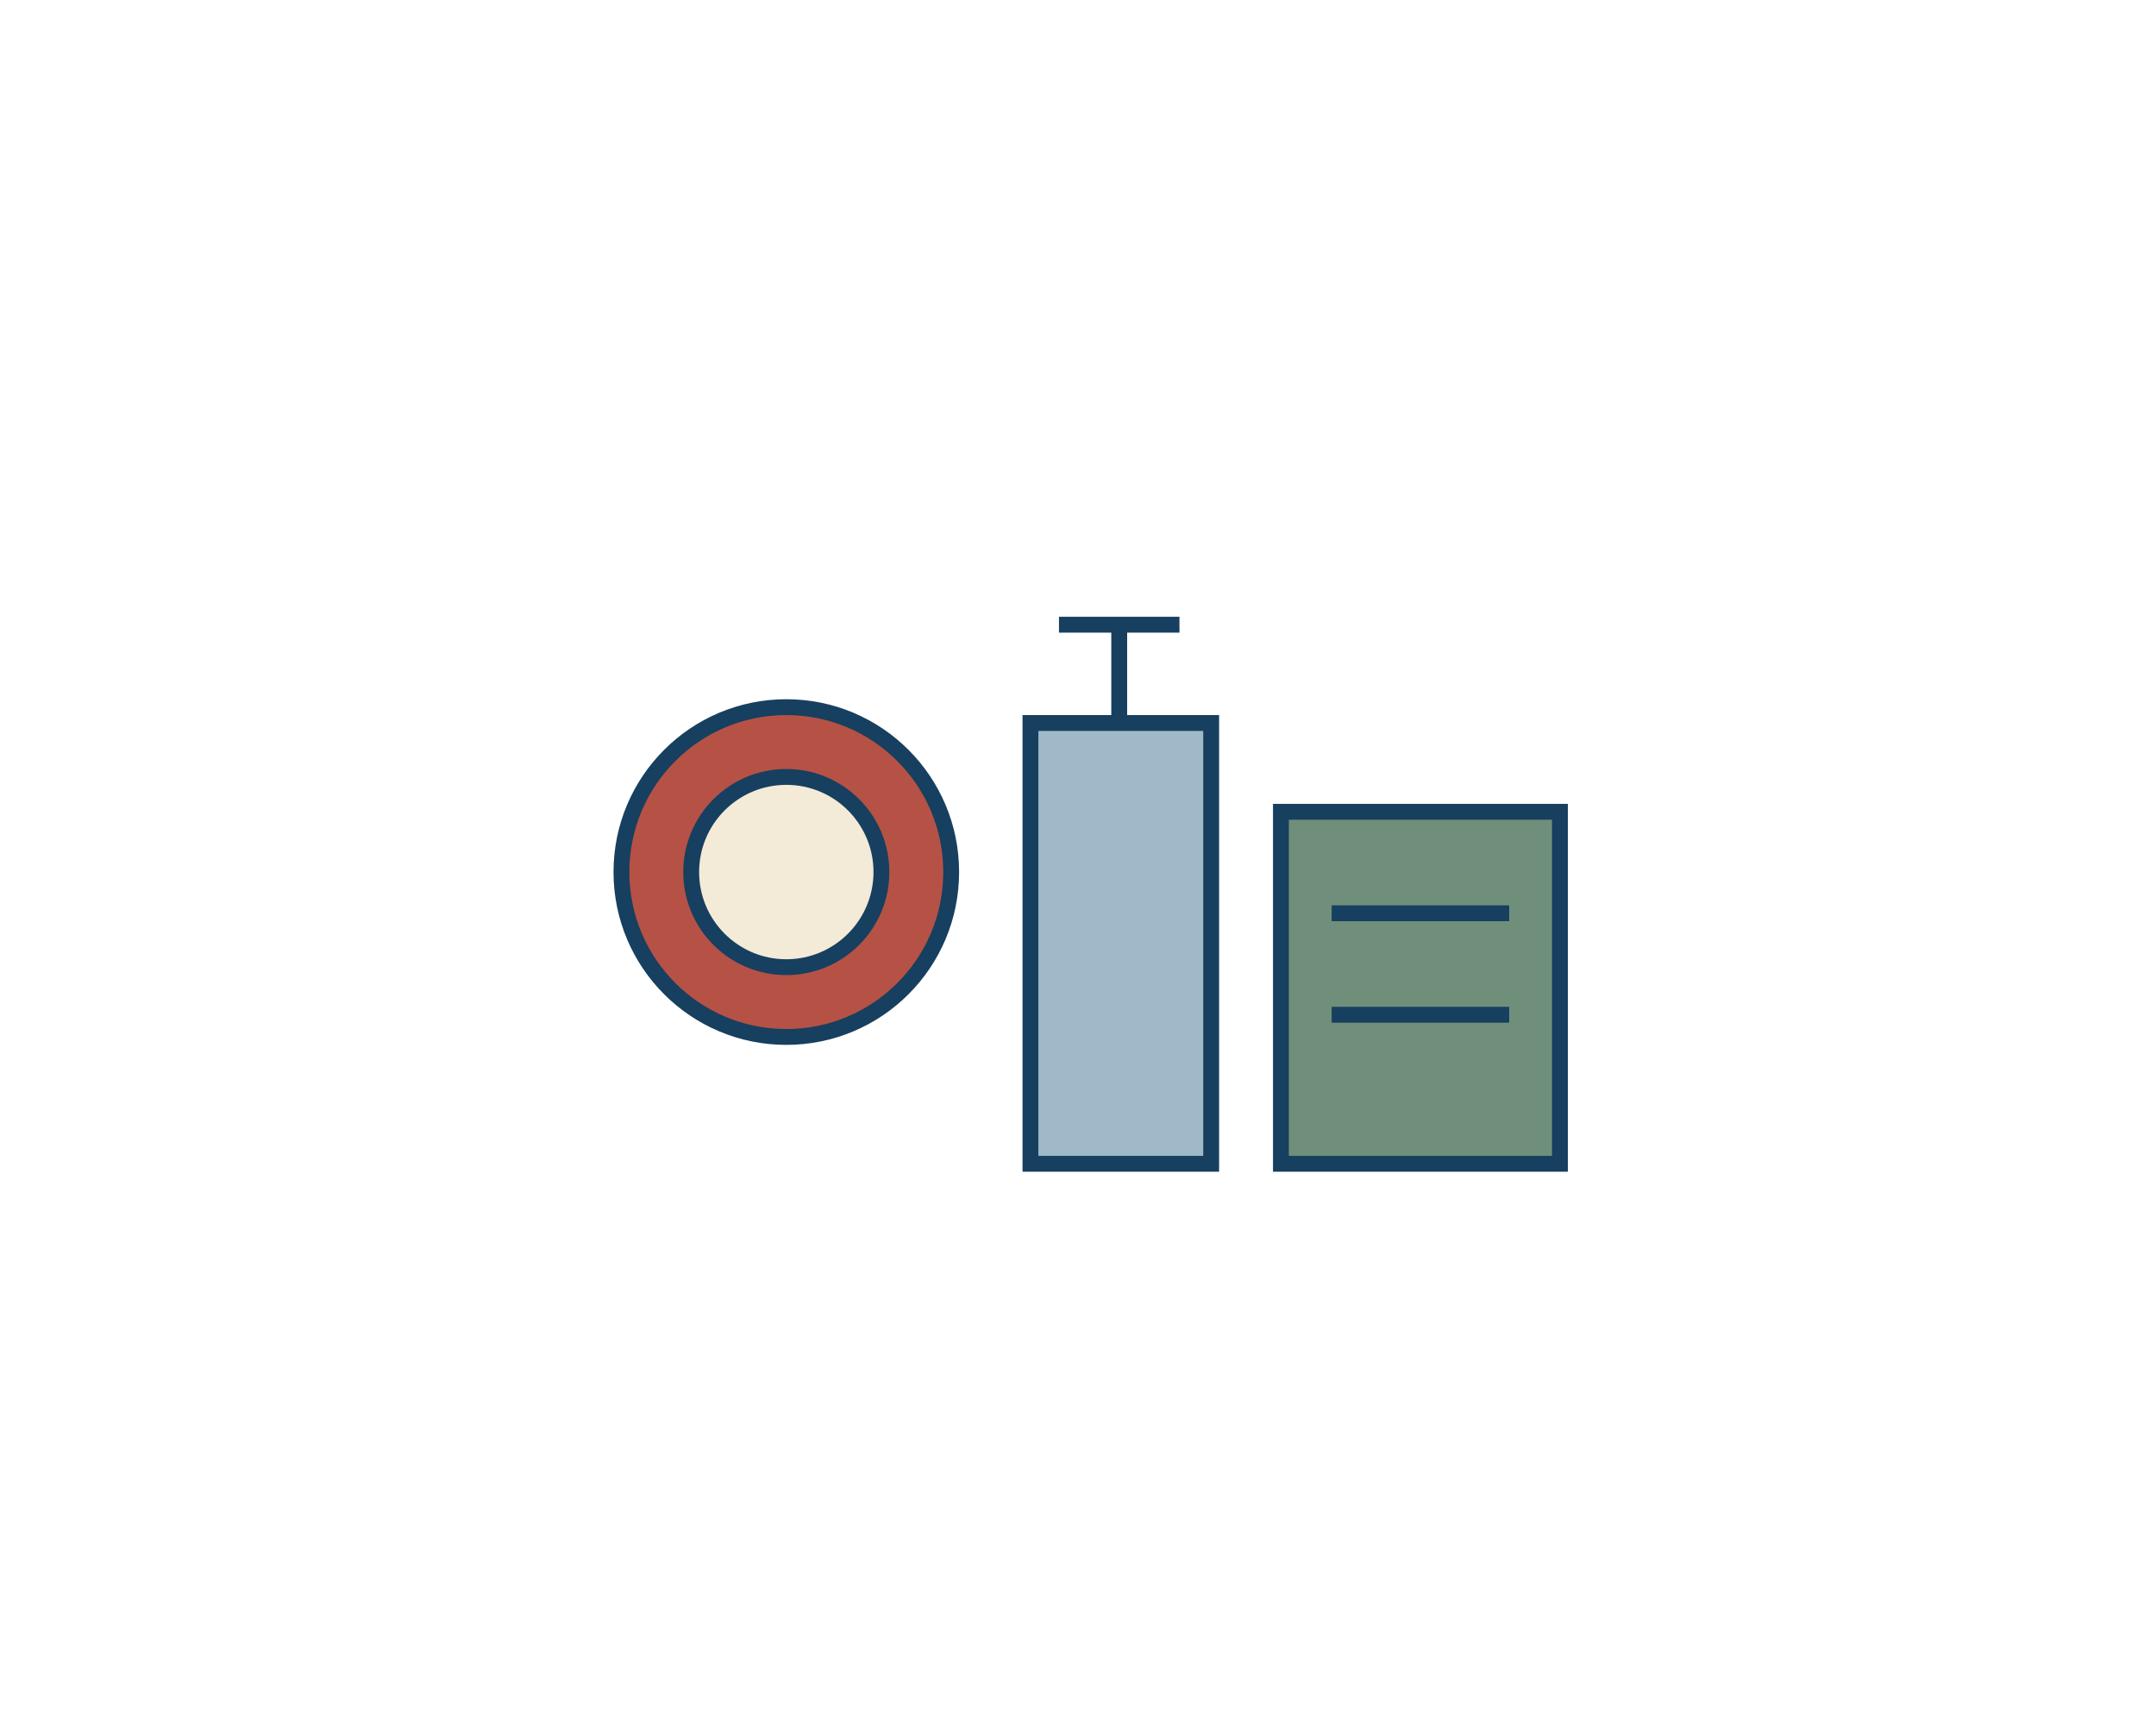
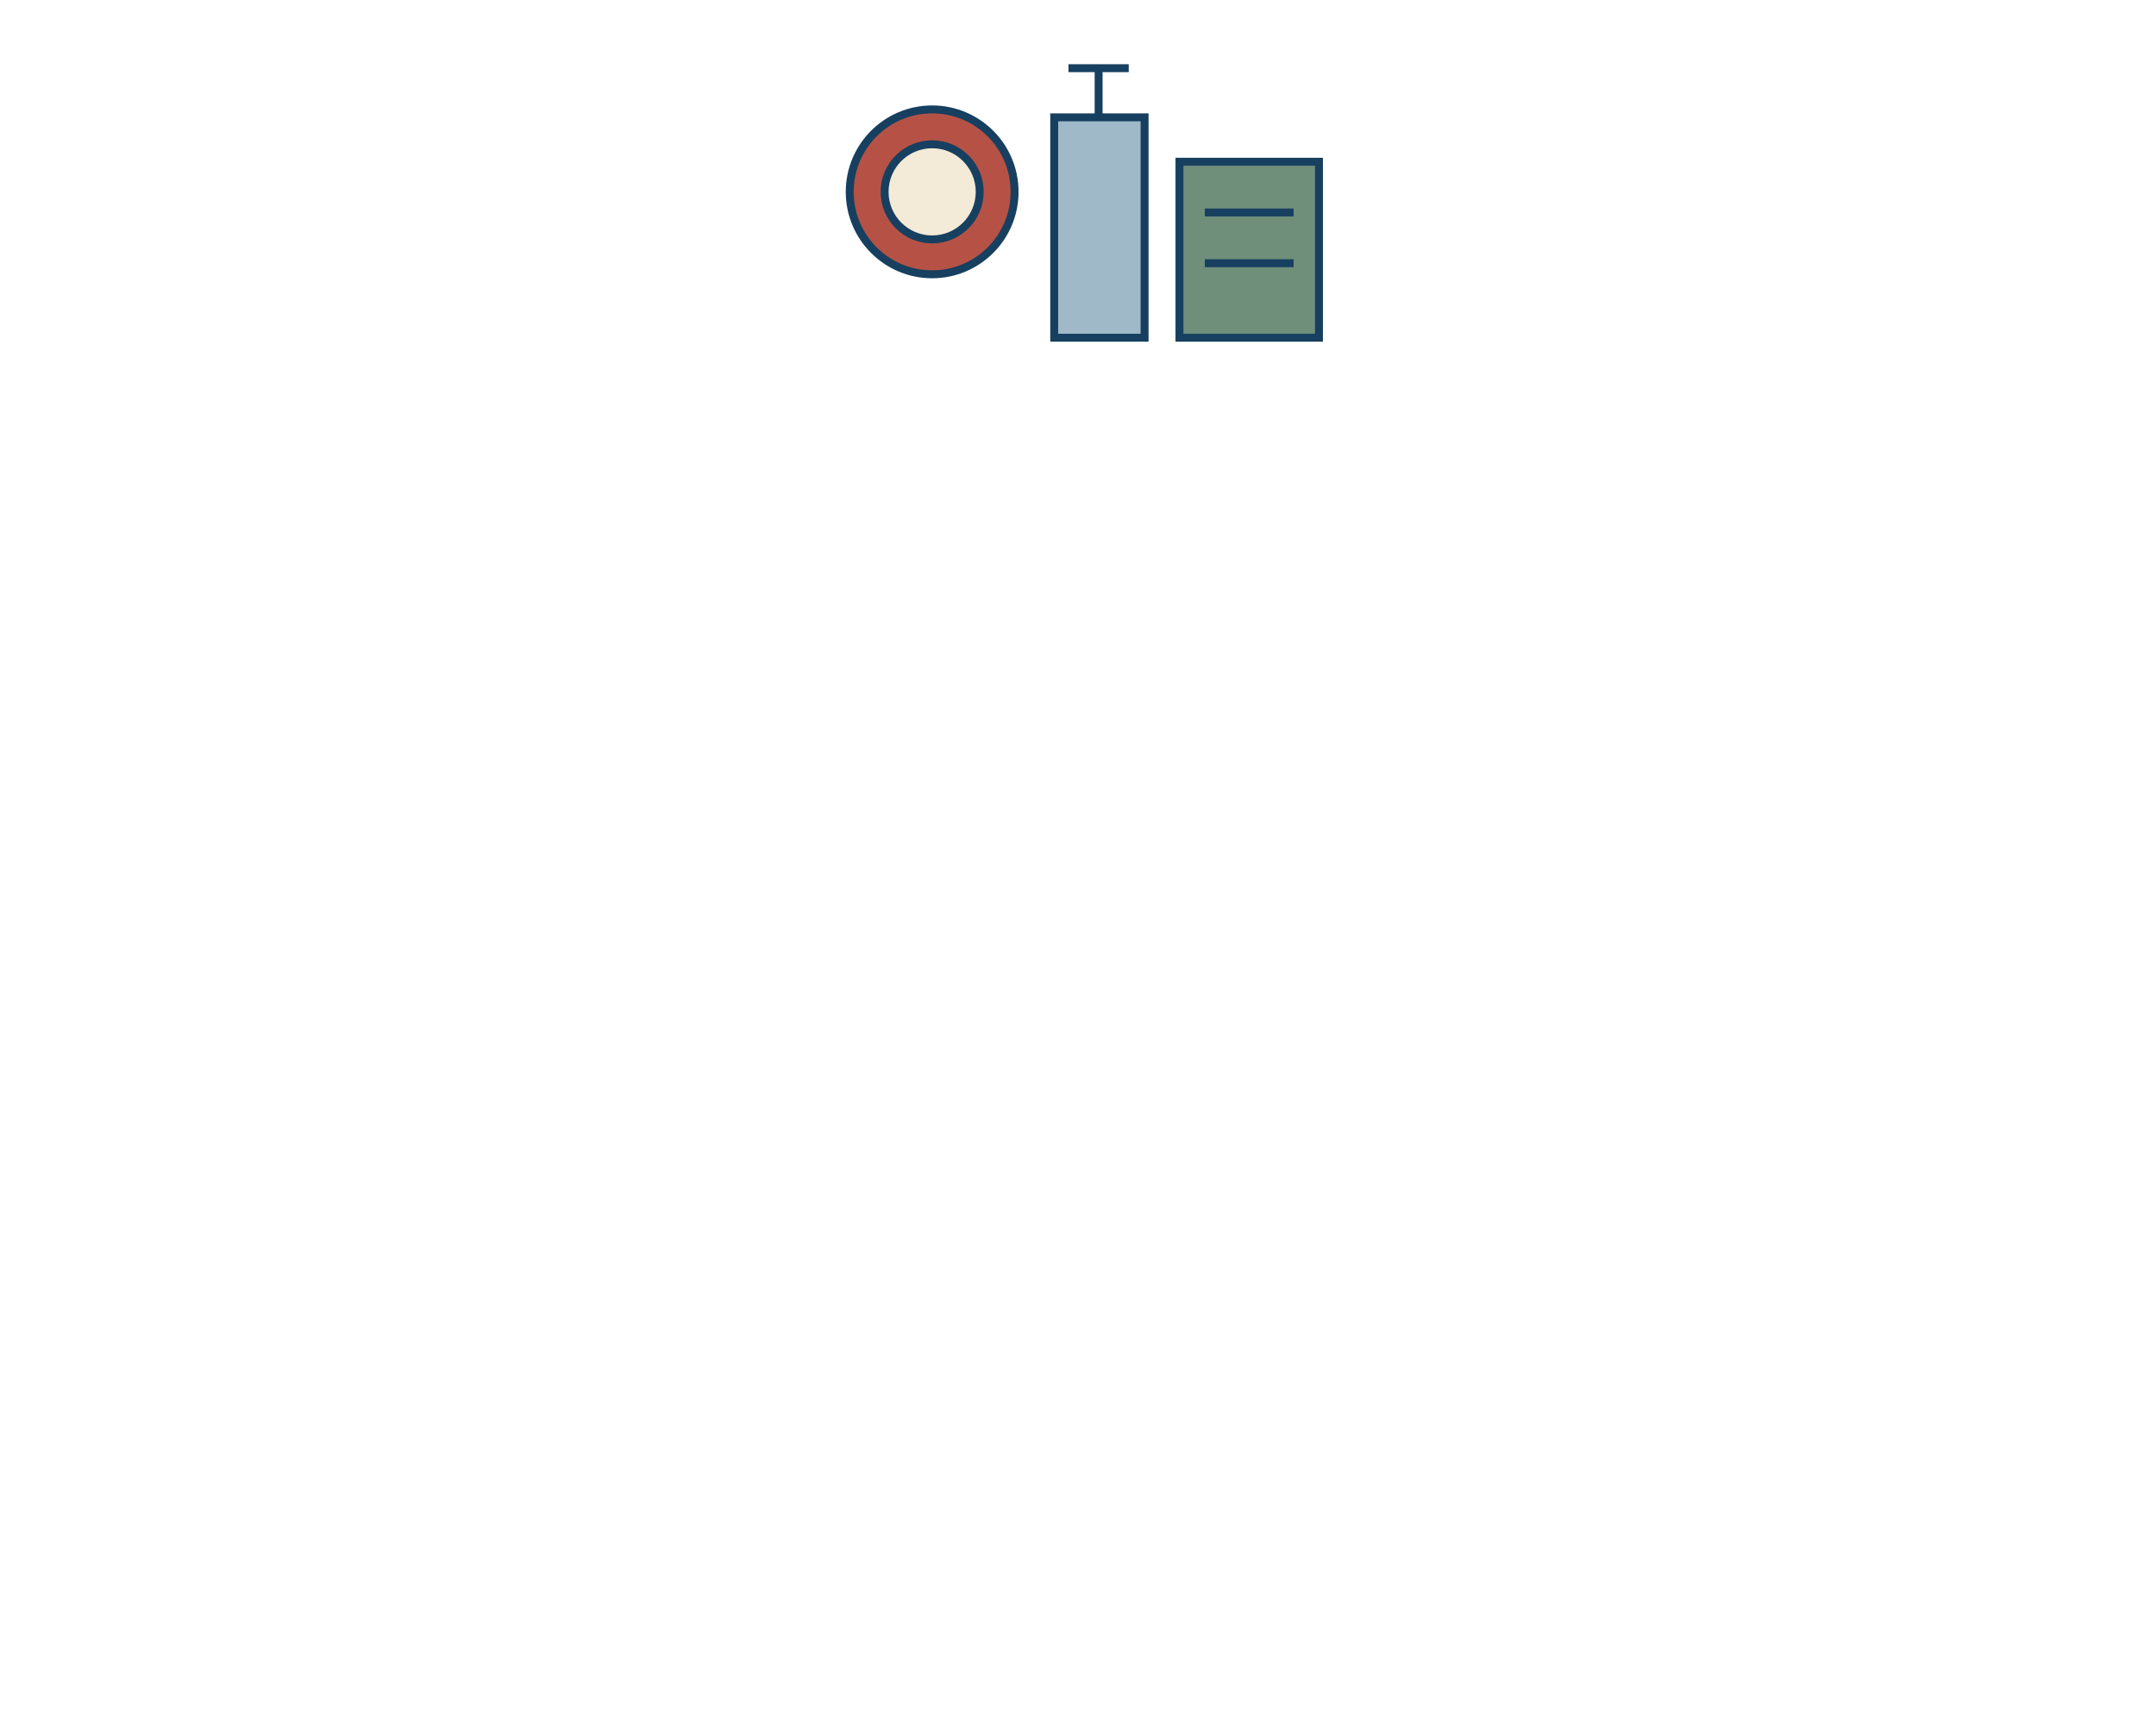
<svg xmlns="http://www.w3.org/2000/svg" viewBox="-160 -130 680 540">
-   <g stroke="#173f5f" stroke-width="5">
+   <g transform="translate(90 -142) scale(0.5)" stroke="#173f5f" stroke-width="5">
    <circle cx="88" cy="145" r="52" fill="#b55245" />
    <circle cx="88" cy="145" r="30" fill="#f3ead7" />
    <path fill="#9fb9c8" d="M165 98h57v139h-57z" />
    <path d="M193 98V67M174 67h38" fill="none" />
    <path fill="#6f8f7b" d="M244 126h88v111h-88z" />
    <path d="M260 158h56M260 190h56" fill="none" />
  </g>
</svg>
